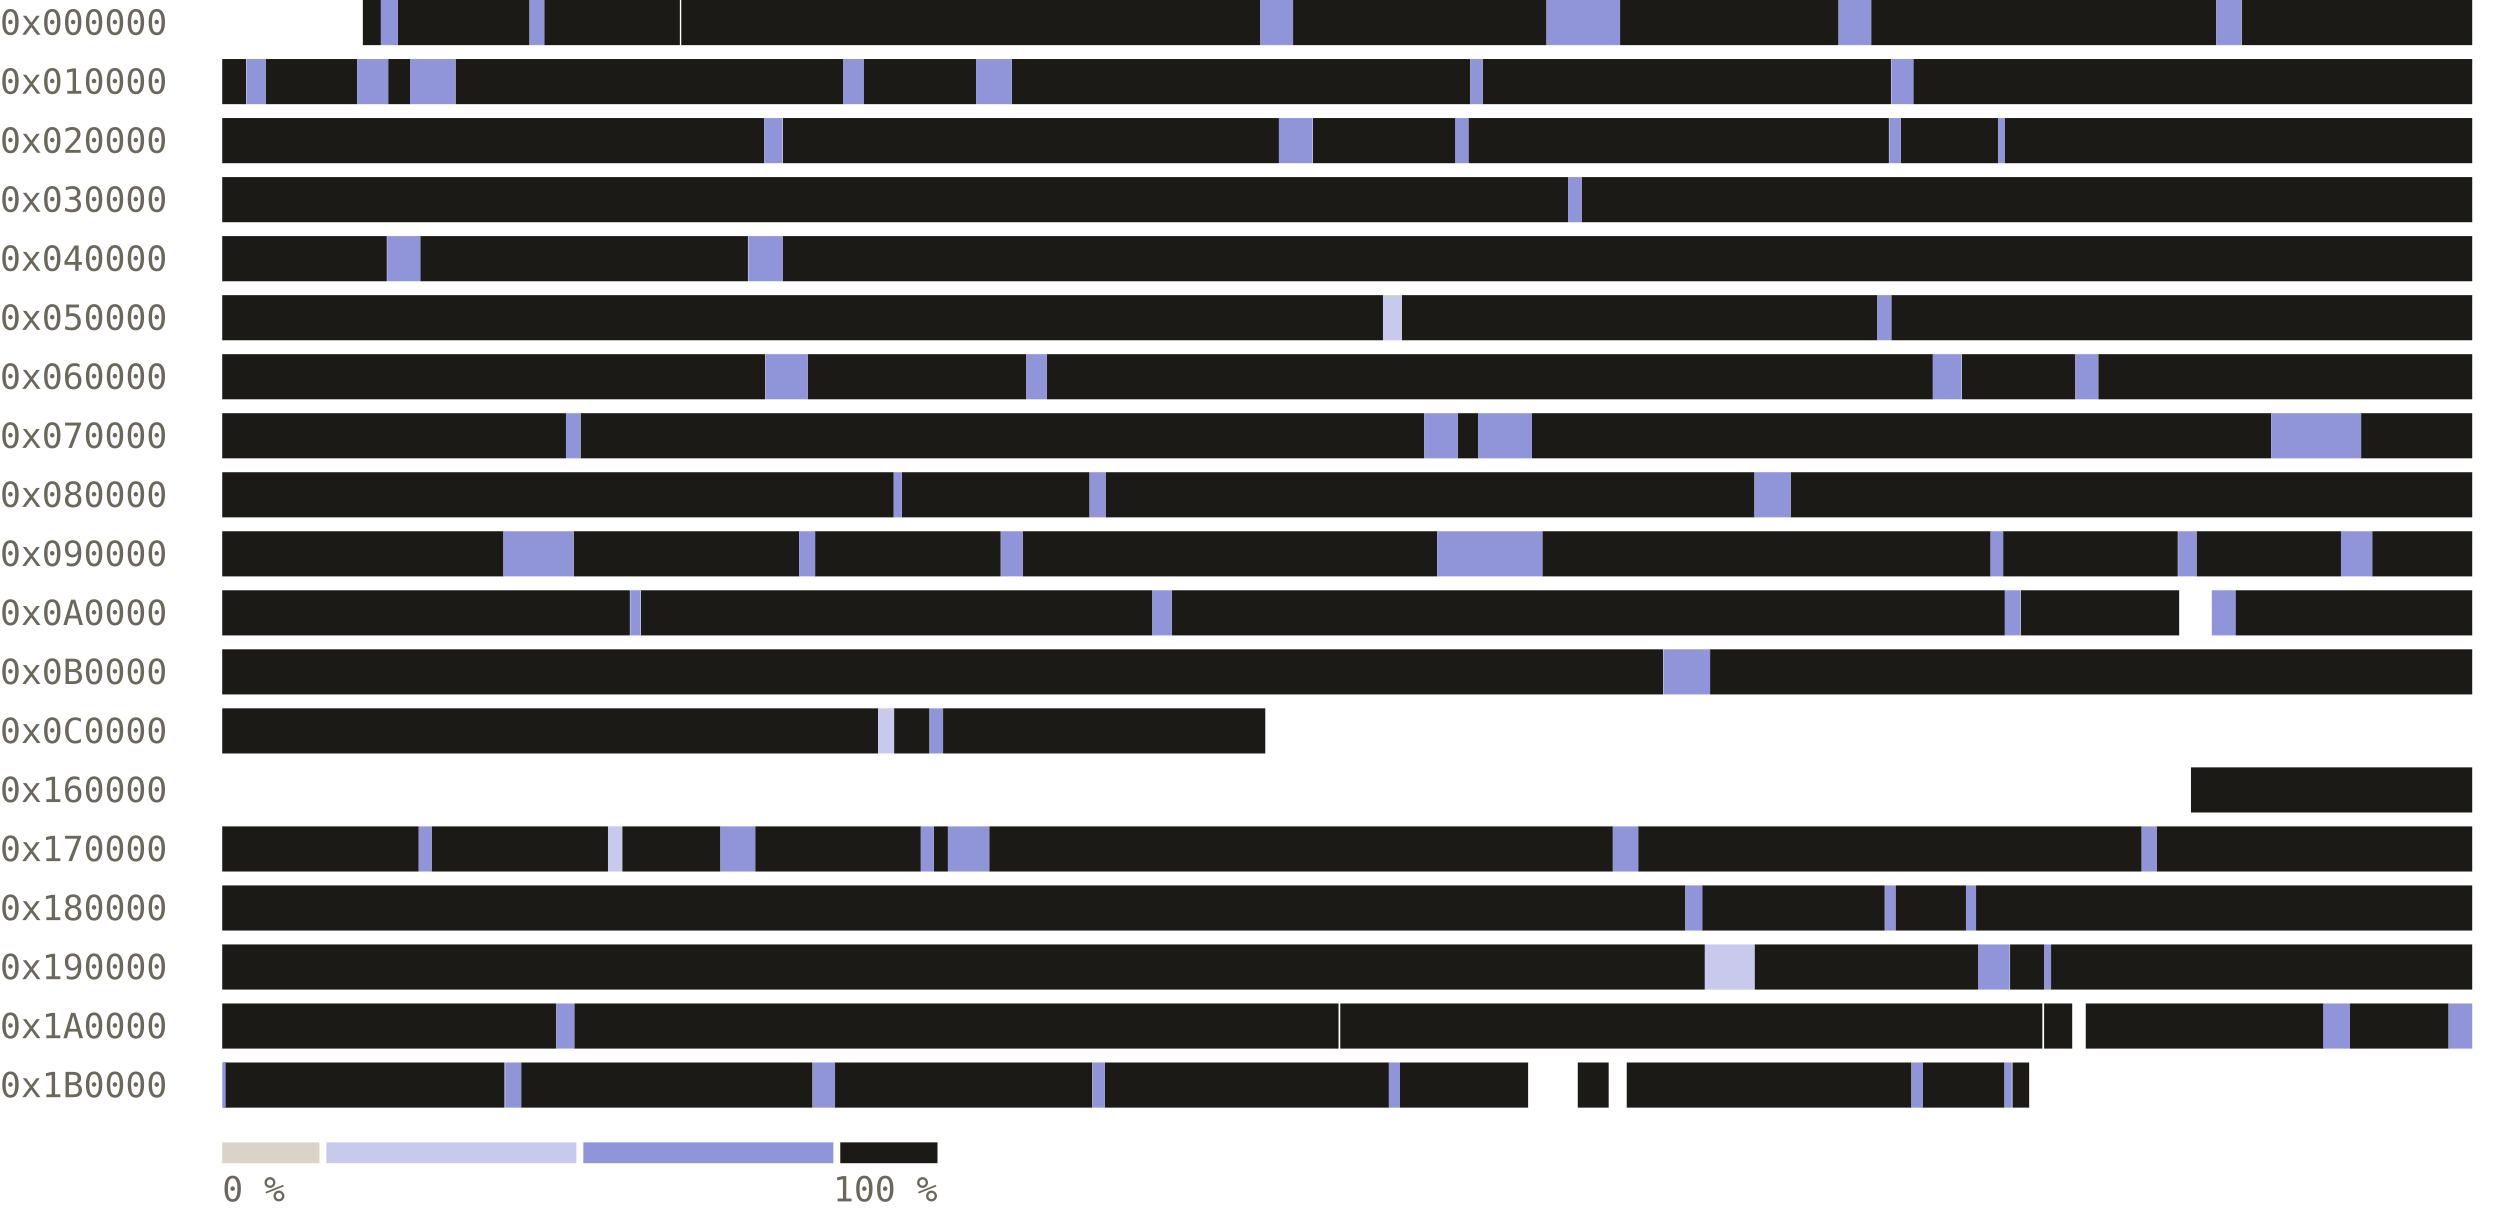
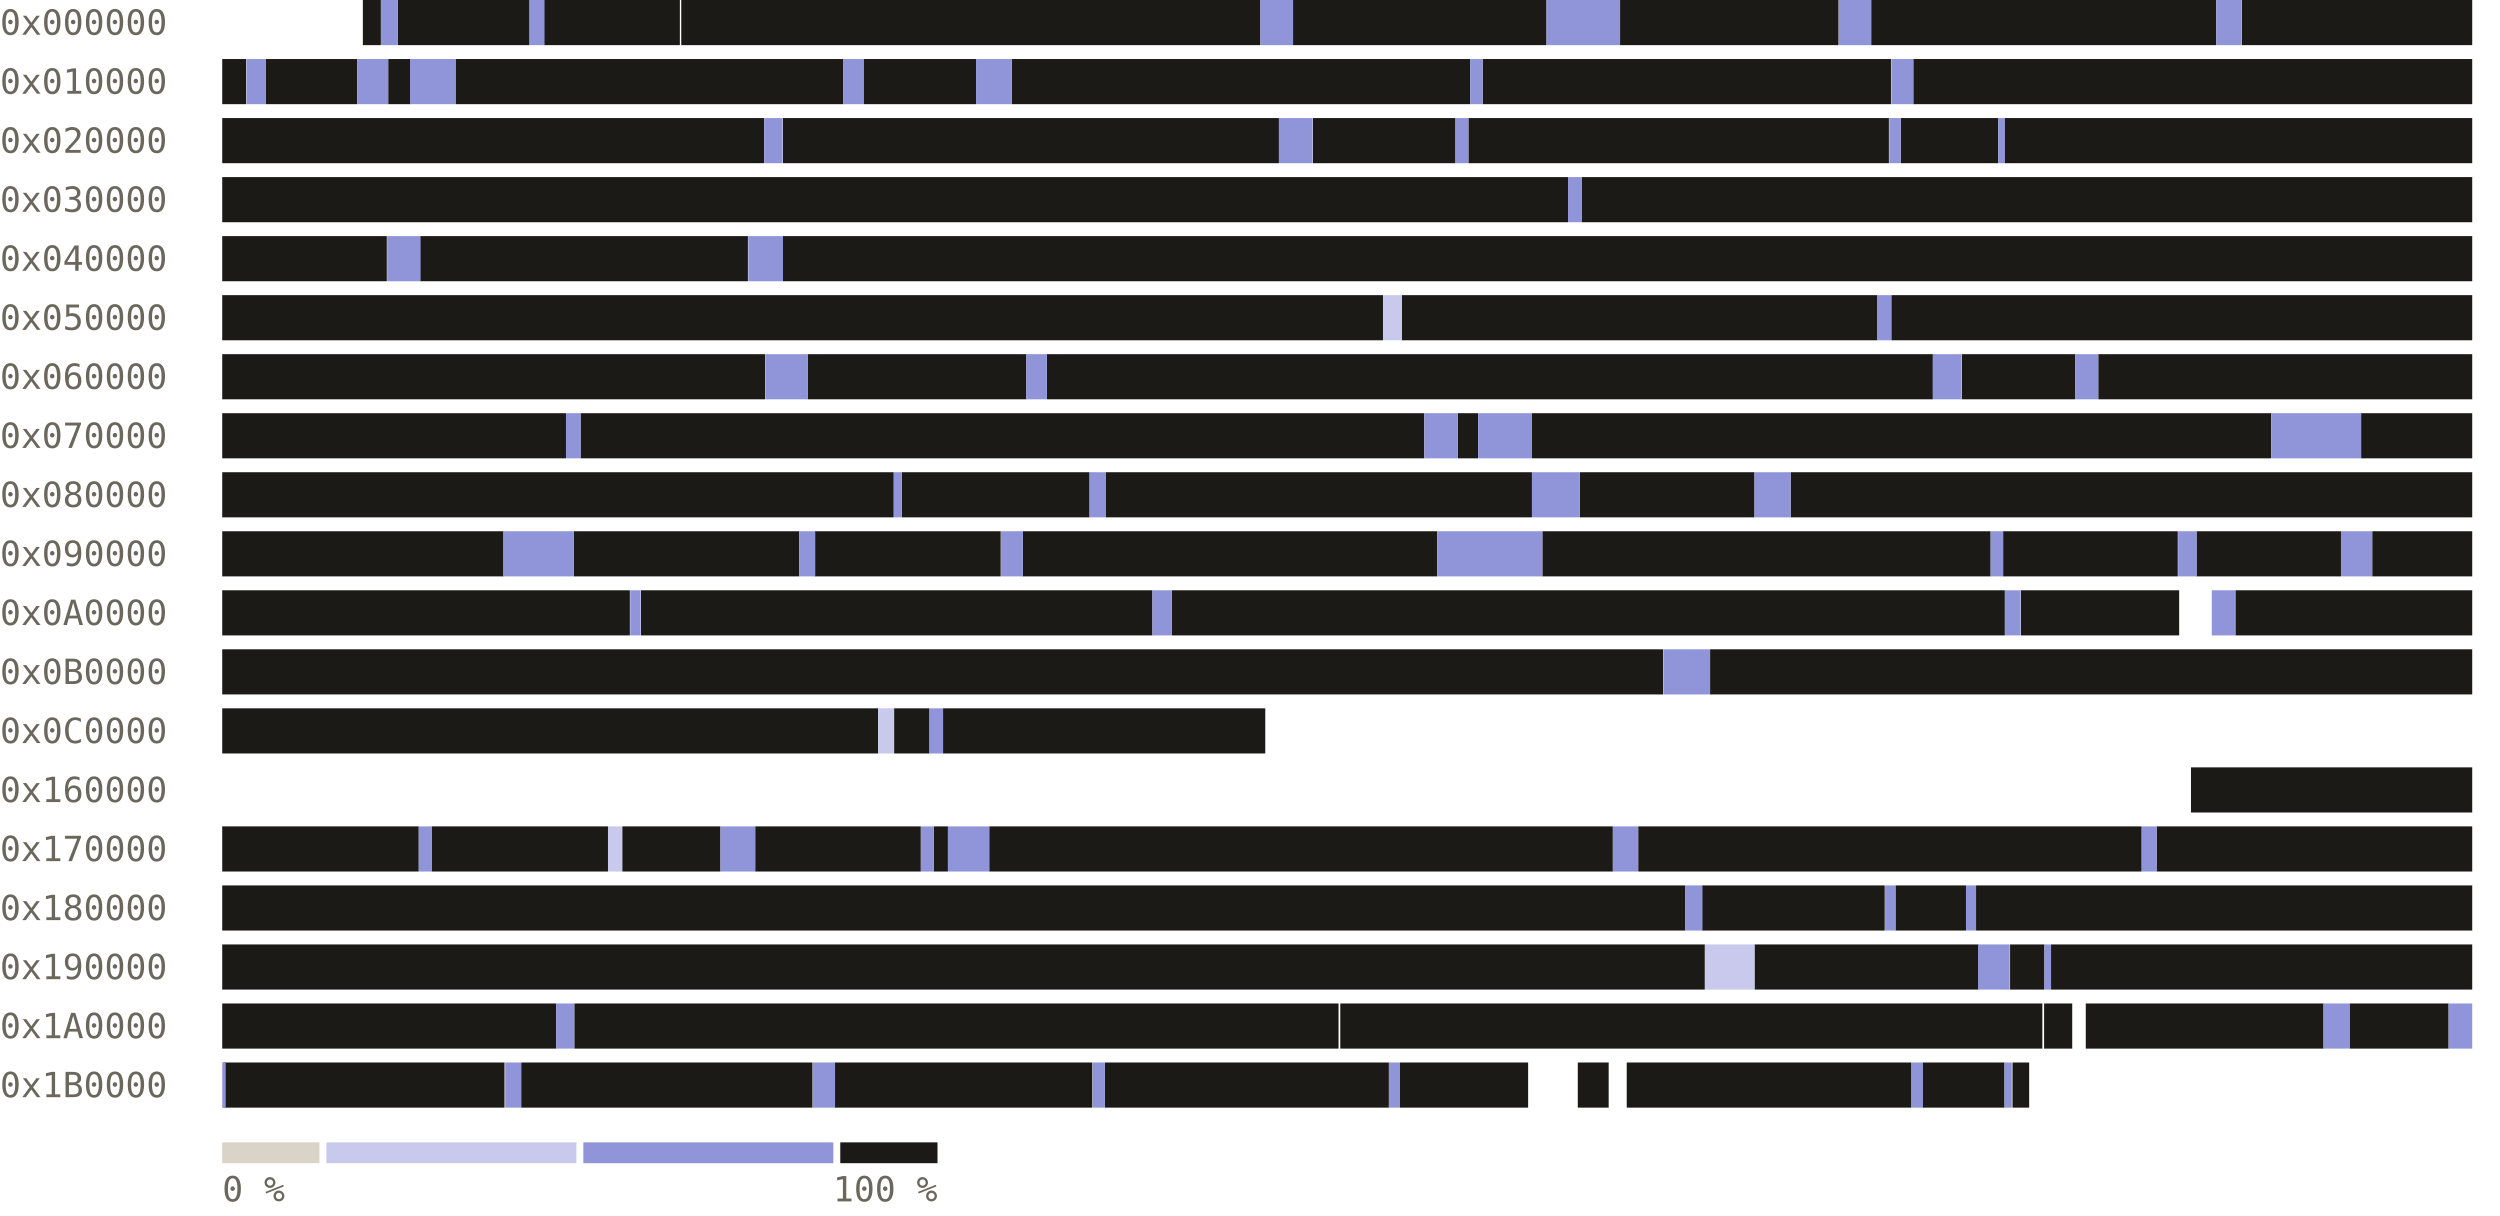
<svg xmlns="http://www.w3.org/2000/svg" viewBox="0 0 720 350" width="720" height="350">
  <style>text{font:10px monospace;fill:#6b675c}.q0{fill:#d9d4c7}.q1{fill:#e3e2f2}.q2{fill:#d6d6ef}.q3{fill:#c8c9ec}.q4{fill:#babce8}.q5{fill:#acafe4}.q6{fill:#9ea2df}.q7{fill:#9094d8}.q8{fill:#8186cf}.q9{fill:#7277c4}.q10{fill:#1b1a17}@media (prefers-color-scheme:dark){text{fill:#a8a293}.q0{fill:#4a463d}.q1{fill:#35375a}.q2{fill:#3c3f66}.q3{fill:#444772}.q4{fill:#4d517f}.q5{fill:#575b8c}.q6{fill:#62669a}.q7{fill:#6e72a8}.q8{fill:#7b7fb6}.q9{fill:#888cc4}.q10{fill:#d6d0bd}}</style>
  <text x="0" y="10">0x000000</text>
  <text x="0" y="27">0x010000</text>
  <text x="0" y="44">0x020000</text>
  <text x="0" y="61">0x030000</text>
  <text x="0" y="78">0x040000</text>
  <text x="0" y="95">0x050000</text>
  <text x="0" y="112">0x060000</text>
  <text x="0" y="129">0x070000</text>
  <text x="0" y="146">0x080000</text>
  <text x="0" y="163">0x090000</text>
  <text x="0" y="180">0x0A0000</text>
  <text x="0" y="197">0x0B0000</text>
  <text x="0" y="214">0x0C0000</text>
  <text x="0" y="231">0x160000</text>
  <text x="0" y="248">0x170000</text>
  <text x="0" y="265">0x180000</text>
  <text x="0" y="282">0x190000</text>
  <text x="0" y="299">0x1A0000</text>
  <text x="0" y="316">0x1B0000</text>
-   <path class="q10" d="M104.5 0h5.2v13h-5.2zM114.6 0h37.9v13h-37.9zM156.7 0h39.1v13h-39.1zM196.2 0h166.8v13h-166.8zM372.4 0h73v13h-73zM466.5 0h63v13h-63zM538.9 0h99.4v13h-99.4zM645.6 0h66.4v13h-66.4zM64 17h6.9v13h-6.9zM76.5 17h26.4v13h-26.4zM111.8 17h6.4v13h-6.4zM131.2 17h111.7v13h-111.7zM248.7 17h32.4v13h-32.4zM291.4 17h132v13h-132zM427 17h117.6v13h-117.6zM551 17h161v13h-161zM64 34h156.1v13h-156.1zM225.5 34h142.9v13h-142.9zM378.1 34h41.1v13h-41.1zM422.9 34h121.1v13h-121.1zM547.4 34h28.1v13h-28.1zM577.3 34h134.7v13h-134.7zM64 51h387.6v13h-387.6zM455.5 51h256.5v13h-256.5zM64 68h47.4v13h-47.4zM121 68h94.4v13h-94.4zM225.5 68h486.5v13h-486.5zM64 85h334.3v13h-334.3zM403.7 85h137v13h-137zM544.7 85h167.3v13h-167.3zM64 102h156.4v13h-156.4zM232.6 102h63v13h-63zM301.5 102h255.2v13h-255.2zM565 102h32.7v13h-32.7zM604.3 102h107.7v13h-107.7zM64 119h99v13h-99zM167.2 119h243v13h-243zM419.8 119h5.9v13h-5.9zM441.2 119h212.9v13h-212.9zM680 119h32v13h-32zM64 136h193.4v13h-193.4zM259.7 136h54.1v13h-54.1zM318.4 136h186.9v13h-186.9zM515.7 136h196.3v13h-196.3zM64 153h81v13h-81zM165.2 153h65v13h-65zM234.7 153h53.5v13h-53.5zM294.6 153h119.3v13h-119.3zM444.2 153h129.1v13h-129.1zM576.9 153h50.3v13h-50.3zM632.6 153h41.6v13h-41.6zM683.2 153h28.8v13h-28.8zM64 170h117.4v13h-117.4zM184.6 170h147.3v13h-147.3zM337.5 170h239.9v13h-239.9zM582 170h45.6v13h-45.6zM643.8 170h68.2v13h-68.2zM64 187h415v13h-415zM492.5 187h219.5v13h-219.5zM64 204h188.9v13h-188.9zM257.5 204h10.2v13h-10.2zM271.6 204h92.8v13h-92.8zM631 221h81v13h-81zM64 238h56.6v13h-56.6zM124.3 238h50.8v13h-50.8zM179.2 238h28.3v13h-28.3zM217.5 238h47.7v13h-47.7zM268.9 238h4.1v13h-4.1zM284.9 238h179.6v13h-179.6zM471.8 238h145v13h-145zM621.1 238h90.9v13h-90.9zM64 255h421.4v13h-421.4zM490.2 255h52.6v13h-52.6zM545.9 255h20.3v13h-20.3zM569.1 255h142.9v13h-142.9zM64 272h427v13h-427zM505.3 272h64.5v13h-64.5zM578.9 272h9.9v13h-9.9zM590.7 272h121.3v13h-121.3zM64 289h96.2v13h-96.2zM165.4 289h220.1v13h-220.1zM386 289h202.2v13h-202.2zM588.7 289h8.1v13h-8.1zM600.7 289h68.5v13h-68.5zM676.8 289h28.4v13h-28.4zM64.3 306h81v13h-81zM150.1 306h83.9v13h-83.9zM240.4 306h74.2v13h-74.2zM318.2 306h81.8v13h-81.8zM403.2 306h36.9v13h-36.9zM454.4 306h8.9v13h-8.9zM468.5 306h82v13h-82zM553.7 306h23.6v13h-23.6zM579.6 306h4.8v13h-4.8z" />
-   <path class="q7" d="M109.7 0h4.9v13h-4.9zM152.6 0h4.2v13h-4.2zM363 0h9.4v13h-9.4zM445.4 0h21.2v13h-21.2zM529.6 0h9.3v13h-9.3zM638.3 0h7.2v13h-7.2zM71 17h5.5v13h-5.5zM102.9 17h8.9v13h-8.9zM118.1 17h13v13h-13zM242.9 17h5.8v13h-5.8zM281.1 17h10.3v13h-10.3zM423.4 17h3.6v13h-3.6zM544.7 17h6.4v13h-6.4zM220.1 34h5.3v13h-5.3zM368.3 34h9.7v13h-9.7zM419.1 34h3.8v13h-3.8zM544.1 34h3.3v13h-3.3zM575.5 34h1.9v13h-1.9zM451.6 51h3.9v13h-3.9zM111.5 68h9.6v13h-9.6zM215.5 68h10v13h-10zM540.7 85h4v13h-4zM220.5 102h12.1v13h-12.1zM295.6 102h5.9v13h-5.9zM556.6 102h8.3v13h-8.3zM597.7 102h6.6v13h-6.6zM163 119h4.2v13h-4.2zM410.2 119h9.6v13h-9.6zM425.7 119h15.5v13h-15.5zM654.1 119h25.9v13h-25.9zM257.4 136h2.3v13h-2.3zM313.8 136h4.6v13h-4.6zM505.3 136h10.4v13h-10.4zM145 153h20.1v13h-20.1zM230.2 153h4.6v13h-4.6zM288.3 153h6.3v13h-6.3zM413.9 153h30.3v13h-30.3zM573.3 153h3.6v13h-3.6zM627.3 153h5.3v13h-5.3zM674.2 153h9v13h-9zM181.5 170h3v13h-3zM331.9 170h5.6v13h-5.6zM577.4 170h4.5v13h-4.5zM637 170h6.8v13h-6.8zM479.1 187h13.4v13h-13.4zM267.7 204h3.9v13h-3.9zM120.6 238h3.7v13h-3.7zM207.5 238h10v13h-10zM265.2 238h3.7v13h-3.7zM273 238h11.9v13h-11.9zM464.5 238h7.3v13h-7.3zM616.8 238h4.3v13h-4.3zM485.5 255h4.8v13h-4.8zM542.9 255h3v13h-3zM566.2 255h2.9v13h-2.9zM569.7 272h9.1v13h-9.1zM588.8 272h1.9v13h-1.9zM160.2 289h5.2v13h-5.2zM669.1 289h7.7v13h-7.7zM705.2 289h6.8v13h-6.8zM64 306h1v13h-1zM145.5 306h4.6v13h-4.6zM234.1 306h6.4v13h-6.4zM314.7 306h3.5v13h-3.5zM400 306h3.2v13h-3.2zM550.6 306h3.2v13h-3.2zM577.3 306h2.1v13h-2.1z" />
+   <path class="q10" d="M104.5 0h5.2v13h-5.2zM114.6 0h37.9v13h-37.9zM156.7 0h39.1v13h-39.1zM196.2 0h166.8v13h-166.8zM372.4 0h73v13h-73zM466.5 0h63v13h-63zM538.9 0h99.4v13h-99.4zM645.6 0h66.4v13h-66.4zM64 17h6.9v13h-6.9zM76.5 17h26.4v13h-26.4zM111.8 17h6.4v13h-6.4zM131.2 17h111.7v13h-111.7zM248.7 17h32.4v13h-32.4zM291.4 17h132v13h-132zM427 17h117.6v13h-117.6zM551 17h161v13h-161zM64 34h156.1v13h-156.1zM225.5 34h142.9v13h-142.9zM378.1 34h41.1v13h-41.1zM422.9 34h121.1v13h-121.1zM547.4 34h28.1v13h-28.1zM577.3 34h134.7v13h-134.7zM64 51h387.6v13h-387.6zM455.5 51h256.5v13h-256.5zM64 68h47.4v13h-47.4zM121 68h94.4v13h-94.4zM225.5 68h486.5v13h-486.5zM64 85h334.3v13h-334.3zM403.7 85h137v13h-137zM544.7 85h167.3v13h-167.3zM64 102h156.4v13h-156.4zM232.6 102h63v13h-63zM301.5 102h255.2v13h-255.2zM565 102h32.7v13h-32.7zM604.3 102h107.7v13h-107.7zM64 119h99v13h-99zM167.2 119h243v13h-243zM419.8 119h5.9v13h-5.9zM441.2 119h212.9v13h-212.9zM680 119h32v13h-32zM64 136h193.4v13h-193.4zM259.7 136h54.1v13h-54.1zM318.4 136h122.8v13h-122.8zM455 136h50.3v13h-50.3zM515.7 136h196.3v13h-196.3zM64 153h81v13h-81zM165.2 153h65v13h-65zM234.7 153h53.5v13h-53.5zM294.6 153h119.3v13h-119.3zM444.2 153h129.1v13h-129.1zM576.9 153h50.3v13h-50.3zM632.6 153h41.6v13h-41.6zM683.2 153h28.8v13h-28.8zM64 170h117.4v13h-117.4zM184.6 170h147.3v13h-147.3zM337.5 170h239.9v13h-239.9zM582 170h45.6v13h-45.6zM643.8 170h68.2v13h-68.2zM64 187h415v13h-415zM492.5 187h219.5v13h-219.5zM64 204h188.9v13h-188.9zM257.5 204h10.2v13h-10.2zM271.6 204h92.8v13h-92.8zM631 221h81v13h-81zM64 238h56.6v13h-56.6zM124.3 238h50.8v13h-50.8zM179.2 238h28.3v13h-28.3zM217.5 238h47.7v13h-47.7zM268.9 238h4.1v13h-4.1zM284.9 238h179.6v13h-179.6zM471.8 238h145v13h-145zM621.1 238h90.9v13h-90.9zM64 255h421.4v13h-421.4zM490.2 255h52.6v13h-52.6zM545.9 255h20.3v13h-20.3zM569.1 255h142.9v13h-142.9zM64 272h427v13h-427zM505.3 272h64.5v13h-64.5zM578.9 272h9.9v13h-9.9zM590.7 272h121.3v13h-121.3zM64 289h96.2v13h-96.2zM165.4 289h220.1v13h-220.1zM386 289h202.2v13h-202.2zM588.7 289h8.1v13h-8.1zM600.7 289h68.5v13h-68.5zM676.8 289h28.4v13h-28.4zM64.3 306h81v13h-81zM150.1 306h83.9v13h-83.9zM240.4 306h74.2v13h-74.2zM318.2 306h81.8v13h-81.8zM403.2 306h36.9v13h-36.9zM454.4 306h8.9v13h-8.9zM468.5 306h82v13h-82zM553.7 306h23.6v13h-23.6zM579.6 306h4.8v13h-4.8z" />
+   <path class="q7" d="M109.7 0h4.9v13h-4.9zM152.6 0h4.2v13h-4.2zM363 0h9.4v13h-9.4zM445.4 0h21.2v13h-21.2zM529.6 0h9.3v13h-9.3zM638.3 0h7.2v13h-7.2zM71 17h5.5v13h-5.5zM102.9 17h8.9v13h-8.9zM118.1 17h13v13h-13zM242.9 17h5.8v13h-5.8zM281.1 17h10.3v13h-10.3zM423.4 17h3.6v13h-3.6zM544.7 17h6.4v13h-6.4zM220.1 34h5.3v13h-5.3zM368.3 34h9.7v13h-9.7zM419.1 34h3.8v13h-3.8zM544.1 34h3.3v13h-3.3zM575.5 34h1.9v13h-1.9zM451.6 51h3.9v13h-3.9zM111.5 68h9.6v13h-9.6zM215.5 68h10v13h-10zM540.7 85h4v13h-4zM220.5 102h12.1v13h-12.1zM295.6 102h5.9v13h-5.9zM556.6 102h8.3v13h-8.3zM597.7 102h6.6v13h-6.6zM163 119h4.2v13h-4.2zM410.2 119h9.6v13h-9.6zM425.7 119h15.5v13h-15.5zM654.1 119h25.9v13h-25.9zM257.4 136h2.3v13h-2.3zM313.8 136h4.6v13h-4.6zM441.2 136h13.8v13h-13.8zM505.3 136h10.4v13h-10.4zM145 153h20.1v13h-20.1zM230.2 153h4.6v13h-4.6zM288.3 153h6.3v13h-6.3zM413.9 153h30.3v13h-30.3zM573.3 153h3.6v13h-3.6zM627.3 153h5.3v13h-5.3zM674.2 153h9v13h-9zM181.5 170h3v13h-3zM331.9 170h5.6v13h-5.6zM577.4 170h4.5v13h-4.5zM637 170h6.8v13h-6.8zM479.1 187h13.4v13h-13.4zM267.7 204h3.9v13h-3.9zM120.6 238h3.7v13h-3.7zM207.5 238h10v13h-10zM265.2 238h3.7v13h-3.7zM273 238h11.9v13h-11.9zM464.5 238h7.3v13h-7.3zM616.8 238h4.3v13h-4.3zM485.5 255h4.8v13h-4.8zM542.9 255h3v13h-3zM566.2 255h2.9v13h-2.9zM569.7 272h9.1v13h-9.1zM588.8 272h1.9v13h-1.9zM160.2 289h5.2v13h-5.2zM669.1 289h7.7v13h-7.7zM705.2 289h6.8v13h-6.8zM64 306h1v13h-1zM145.5 306h4.6v13h-4.6zM234.1 306h6.4v13h-6.4zM314.7 306h3.5v13h-3.5zM400 306h3.2v13h-3.2zM550.6 306h3.2v13h-3.2zM577.3 306h2.1v13h-2.1z" />
  <path class="q3" d="M398.3 85h5.4v13h-5.4zM252.9 204h4.6v13h-4.6zM175.1 238h4.1v13h-4.1zM491 272h14.3v13h-14.3z" />
  <rect class="q0" x="64" y="329" width="28" height="6" />
  <rect class="q3" x="94" y="329" width="72" height="6" />
  <rect class="q7" x="168" y="329" width="72" height="6" />
  <rect class="q10" x="242" y="329" width="28" height="6" />
  <text x="64" y="346">0 %</text>
  <text x="270" y="346" text-anchor="end">100 %</text>
</svg>
